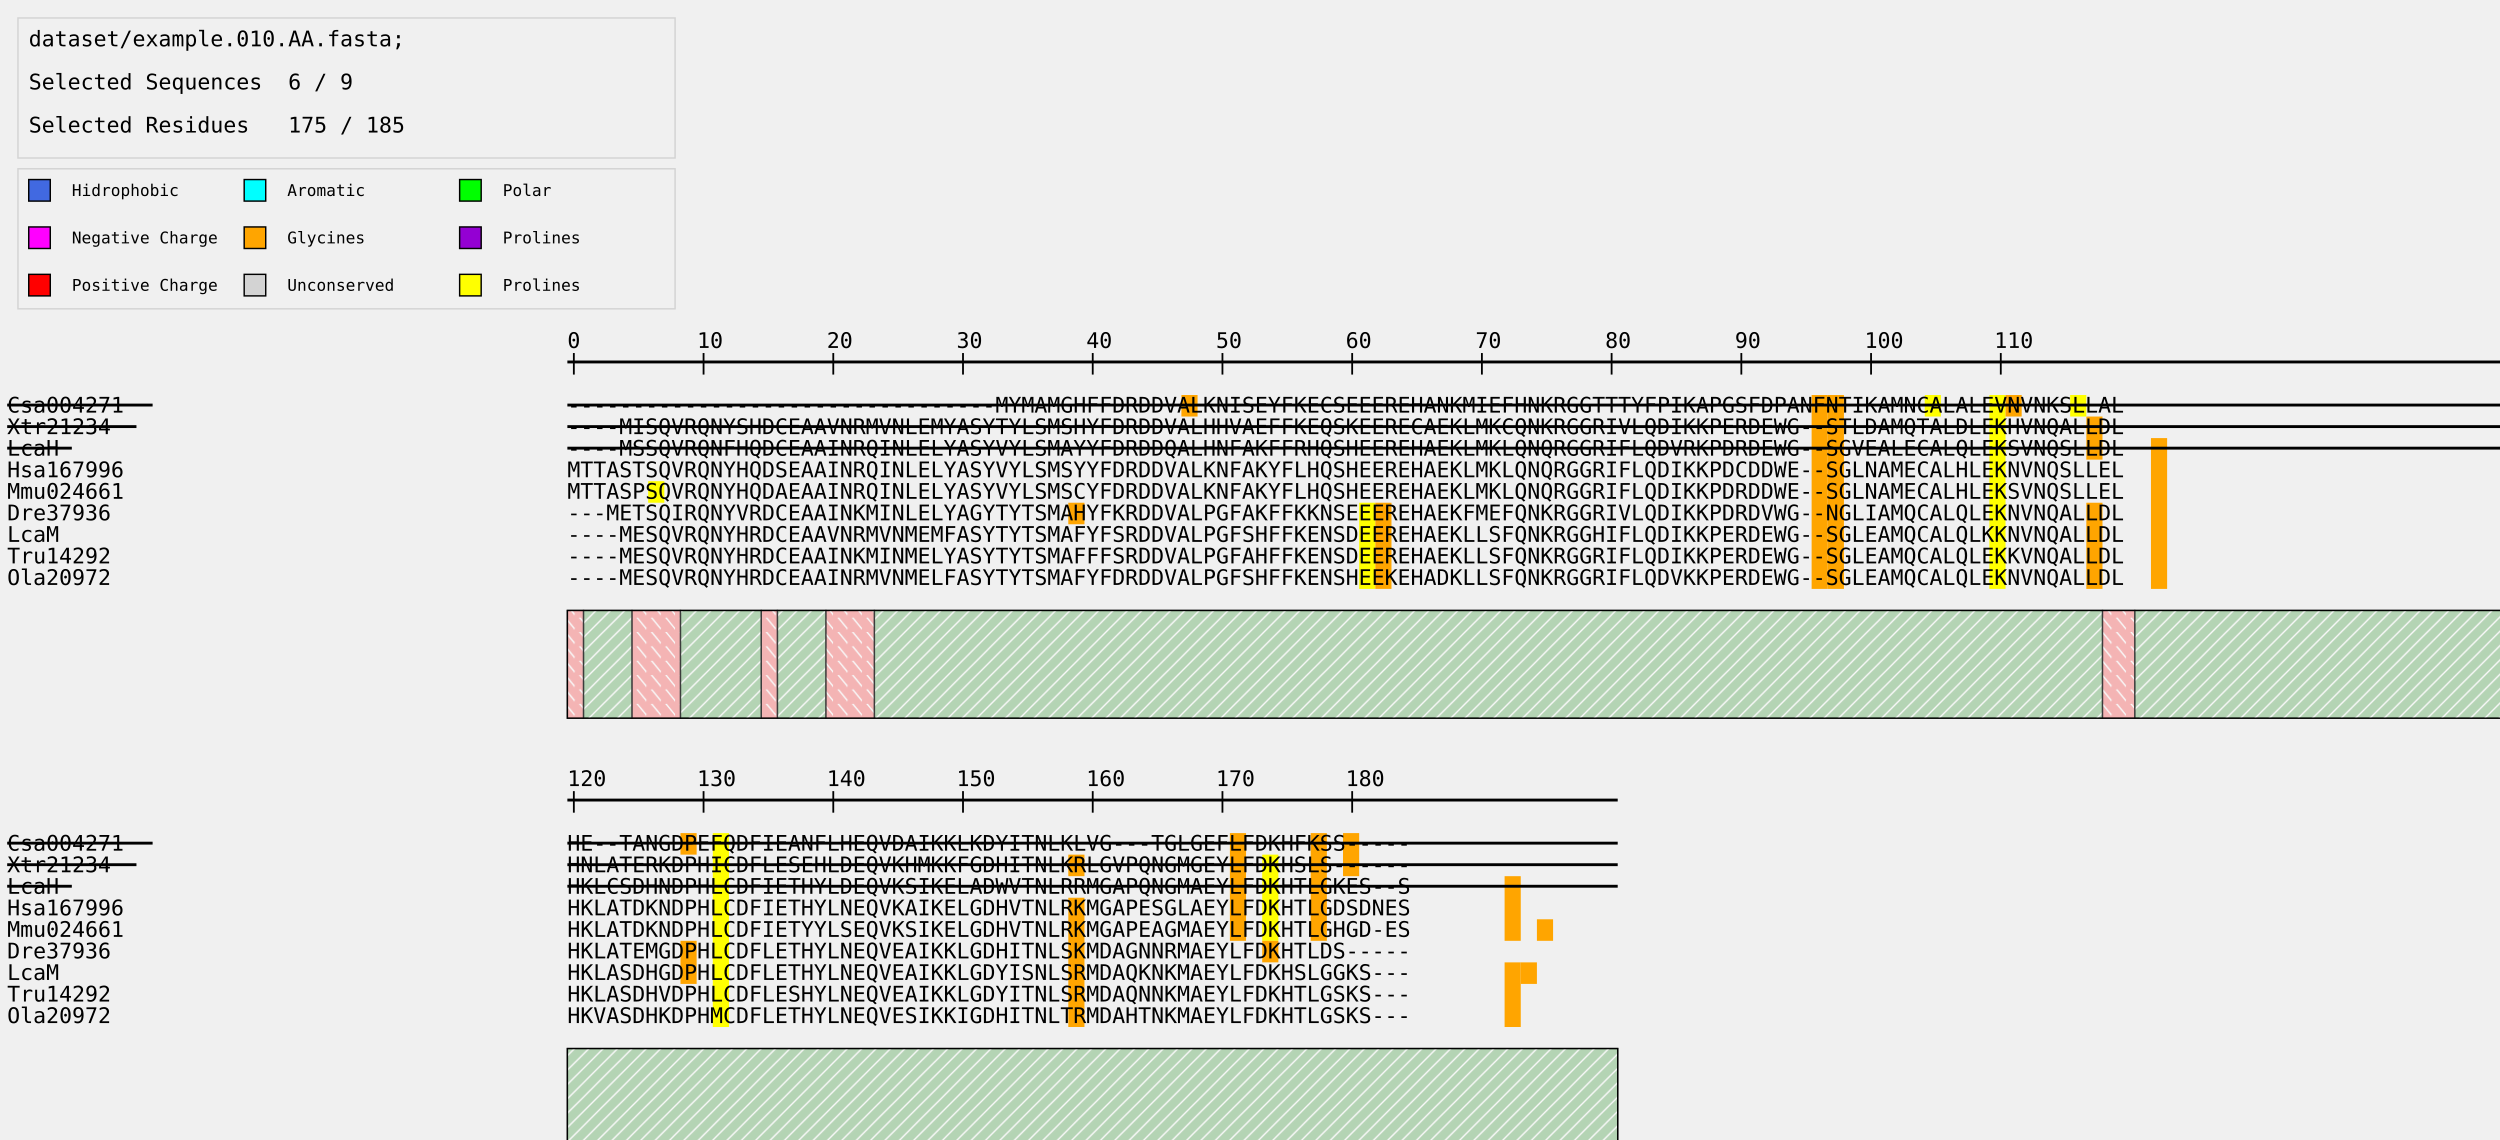
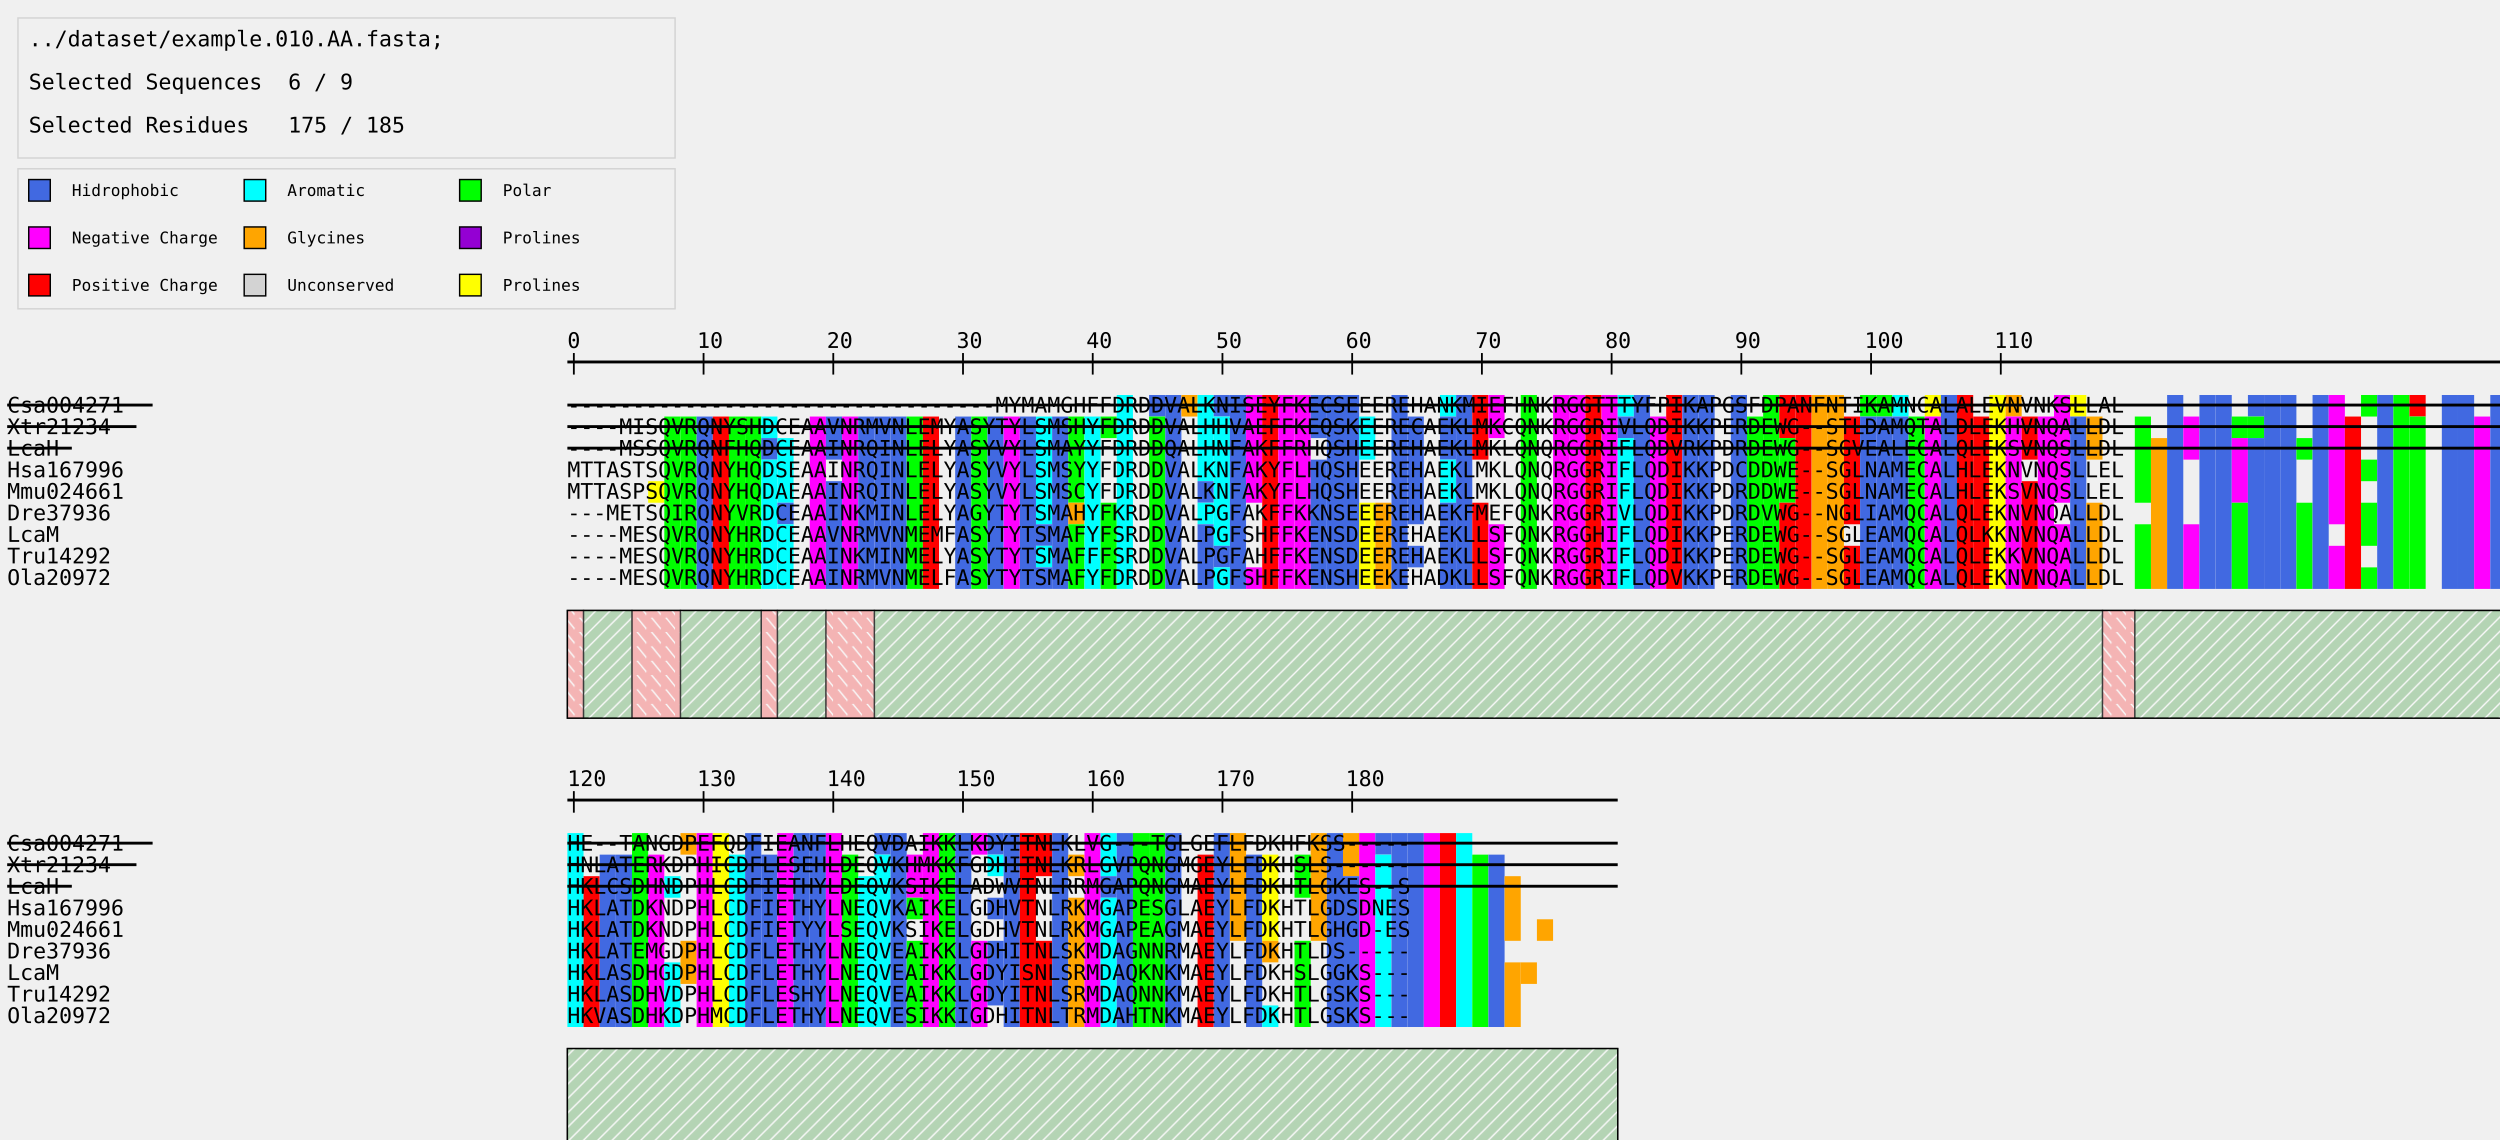
<svg xmlns="http://www.w3.org/2000/svg" version="1.1" viewbox="0 0 1750 845">
-   <pattern id="selected_srselect_pattern" patternUnits="userSpaceOnUse" width="10" height="10">
+   <pattern id="selected_rsselect_pattern" patternUnits="userSpaceOnUse" width="10" height="10">
    <rect width="10" height="10" fill="green" opacity="0.5" />
    <path d="M-1,1 l2,-2 M0,10 l10,-10 M9,11 l2,-2" stroke="white" stroke-width="1" />
  </pattern>
-   <pattern id="rejected_srselect" patternUnits="userSpaceOnUse" width="10" height="10">
+   <pattern id="rejected_rsselect" patternUnits="userSpaceOnUse" width="10" height="10">
    <rect width="10" height="10" fill="red" opacity="0.5" />
    <path d="M2,-2 l-1,1 M10,-10 l0,10 M2,-2 l9,11" stroke="white" stroke-width="1" />
  </pattern>
  <rect style="fill:none;stroke:lightgrey" height="97.5" width="457.5px" x="12.5px" y="12.5" />
-   <text font-family="monospace" font-size="15px" dy=".35em" x="20" y="27" kerning="0" text-anchor="start" lengthAdjust="spacingAndGlyphs" textLength="326.25" style="font-weight:100" xml:space="preserve">dataset/example.010.AA.fasta;</text>
+   <text font-family="monospace" font-size="15px" dy=".35em" x="20" y="27" kerning="0" text-anchor="start" lengthAdjust="spacingAndGlyphs" textLength="360" style="font-weight:100" xml:space="preserve">../dataset/example.010.AA.fasta;</text>
  <text font-family="monospace" font-size="15px" dy=".35em" x="20" y="57" kerning="0" text-anchor="start" lengthAdjust="spacingAndGlyphs" textLength="243.75" style="font-weight:100" xml:space="preserve">Selected Sequences 	6 / 9</text>
  <text font-family="monospace" font-size="15px" dy=".35em" x="20" y="87" kerning="0" text-anchor="start" lengthAdjust="spacingAndGlyphs" textLength="282.75" style="font-weight:100" xml:space="preserve">Selected Residues 		175 / 185</text>
  <rect style="fill:none;stroke:lightgrey" height="97.5" width="457.5px" x="12.5px" y="117.5" />
  <rect style="fill:royalblue;stroke:black;stroke-width:1px" height="15" width="15px" x="20px" y="125" />
  <text font-family="monospace" font-size="11.25px" dy=".35em" x="50" y="132.5" kerning="0" text-anchor="start" lengthAdjust="spacingAndGlyphs" textLength="82.5" style="font-weight:100" xml:space="preserve">Hidrophobic</text>
  <rect style="fill:aqua;stroke:black;stroke-width:1px" height="15" width="15px" x="170px" y="125" />
  <text font-family="monospace" font-size="11.25px" dy=".35em" x="200" y="132.5" kerning="0" text-anchor="start" lengthAdjust="spacingAndGlyphs" textLength="60" style="font-weight:100" xml:space="preserve">Aromatic</text>
  <rect style="fill:lime;stroke:black;stroke-width:1px" height="15" width="15px" x="320px" y="125" />
  <text font-family="monospace" font-size="11.25px" dy=".35em" x="350" y="132.5" kerning="0" text-anchor="start" lengthAdjust="spacingAndGlyphs" textLength="37.5" style="font-weight:100" xml:space="preserve">Polar</text>
  <rect style="fill:magenta;stroke:black;stroke-width:1px" height="15" width="15px" x="20px" y="158" />
  <text font-family="monospace" font-size="11.25px" dy=".35em" x="50" y="165.5" kerning="0" text-anchor="start" lengthAdjust="spacingAndGlyphs" textLength="112.5" style="font-weight:100" xml:space="preserve">Negative Charge</text>
  <rect style="fill:orange;stroke:black;stroke-width:1px" height="15" width="15px" x="170px" y="158" />
  <text font-family="monospace" font-size="11.25px" dy=".35em" x="200" y="165.5" kerning="0" text-anchor="start" lengthAdjust="spacingAndGlyphs" textLength="60" style="font-weight:100" xml:space="preserve">Glycines</text>
  <rect style="fill:darkviolet;stroke:black;stroke-width:1px" height="15" width="15px" x="320px" y="158" />
  <text font-family="monospace" font-size="11.25px" dy=".35em" x="350" y="165.5" kerning="0" text-anchor="start" lengthAdjust="spacingAndGlyphs" textLength="60" style="font-weight:100" xml:space="preserve">Prolines</text>
  <rect style="fill:red;stroke:black;stroke-width:1px" height="15" width="15px" x="20px" y="191" />
  <text font-family="monospace" font-size="11.25px" dy=".35em" x="50" y="198.5" kerning="0" text-anchor="start" lengthAdjust="spacingAndGlyphs" textLength="112.5" style="font-weight:100" xml:space="preserve">Positive Charge</text>
  <rect style="fill:lightgrey;stroke:black;stroke-width:1px" height="15" width="15px" x="170px" y="191" />
  <text font-family="monospace" font-size="11.25px" dy=".35em" x="200" y="198.5" kerning="0" text-anchor="start" lengthAdjust="spacingAndGlyphs" textLength="82.5" style="font-weight:100" xml:space="preserve">Unconserved</text>
  <rect style="fill:yellow;stroke:black;stroke-width:1px" height="15" width="15px" x="320px" y="191" />
  <text font-family="monospace" font-size="11.25px" dy=".35em" x="350" y="198.5" kerning="0" text-anchor="start" lengthAdjust="spacingAndGlyphs" textLength="60" style="font-weight:100" xml:space="preserve">Prolines</text>
  <text font-family="monospace" font-size="15px" dy=".35em" x="395" y="237" kerning="0" text-anchor="start" lengthAdjust="spacingAndGlyphs" textLength="1350" style="font-weight:100" xml:space="preserve">0         10        20        30        40        50        60        70        80        90        100       110       </text>
  <text font-family="monospace" font-size="15px" dy=".35em" x="395" y="252" kerning="0" text-anchor="start" lengthAdjust="spacingAndGlyphs" textLength="1350" style="font-weight:100" xml:space="preserve">|         |         |         |         |         |         |         |         |         |         |         |         </text>
  <line x1="395" x2="1745" y1="252" y2="252" style="stroke:rgb(0,0,0);stroke-width:2" />
  <rect style="fill:yellow" height="15" width="11.25px" x="451.25" y="335" />
+   <rect style="fill:lime" height="120" width="11.25px" x="462.5" y="290" />
+   <rect style="fill:lime" height="120" width="11.25px" x="473.75" y="290" />
+   <rect style="fill:royalblue" height="120" width="11.25px" x="485" y="290" />
+   <rect style="fill:red" height="120" width="11.25px" x="496.25" y="290" />
+   <rect style="fill:lime" height="120" width="11.25px" x="507.5" y="290" />
+   <rect style="fill:lime" height="120" width="11.25px" x="518.75" y="290" />
+   <rect style="fill:aqua" height="15" width="11.25px" x="530" y="290" />
+   <rect style="fill:royalblue" height="15" width="11.25px" x="530" y="305" />
+   <rect style="fill:aqua" height="90" width="11.25px" x="530" y="320" />
+   <rect style="fill:aqua" height="45" width="11.25px" x="541.25" y="305" />
+   <rect style="fill:royalblue" height="15" width="11.25px" x="541.25" y="350" />
+   <rect style="fill:aqua" height="45" width="11.25px" x="541.25" y="365" />
+   <rect style="fill:magenta" height="120" width="11.25px" x="563.75" y="290" />
+   <rect style="fill:royalblue" height="30" width="11.25px" x="575" y="290" />
+   <rect style="fill:royalblue" height="75" width="11.25px" x="575" y="335" />
+   <rect style="fill:magenta" height="120" width="11.25px" x="586.25" y="290" />
+   <rect style="fill:royalblue" height="120" width="11.25px" x="597.5" y="290" />
+   <rect style="fill:royalblue" height="120" width="11.25px" x="608.75" y="290" />
+   <rect style="fill:royalblue" height="120" width="11.25px" x="620" y="290" />
+   <rect style="fill:lime" height="120" width="11.25px" x="631.25" y="290" />
+   <rect style="fill:red" height="120" width="11.25px" x="642.5" y="290" />
+   <rect style="fill:royalblue" height="120" width="11.25px" x="665" y="290" />
+   <rect style="fill:lime" height="120" width="11.25px" x="676.25" y="290" />
+   <rect style="fill:royalblue" height="120" width="11.25px" x="687.5" y="290" />
+   <rect style="fill:magenta" height="120" width="11.25px" x="698.75" y="290" />
+   <rect style="fill:royalblue" height="120" width="11.25px" x="710" y="290" />
+   <rect style="fill:aqua" height="75" width="11.25px" x="721.25" y="290" />
+   <rect style="fill:royalblue" height="15" width="11.25px" x="721.25" y="365" />
+   <rect style="fill:aqua" height="15" width="11.25px" x="721.25" y="380" />
+   <rect style="fill:royalblue" height="15" width="11.25px" x="721.25" y="395" />
+   <rect style="fill:royalblue" height="120" width="11.25px" x="732.5" y="290" />
+   <rect style="fill:lime" height="60" width="11.25px" x="743.75" y="290" />
  <rect style="fill:orange" height="15" width="11.25px" x="743.75" y="350" />
+   <rect style="fill:lime" height="45" width="11.25px" x="743.75" y="365" />
+   <rect style="fill:aqua" height="120" width="11.25px" x="755" y="290" />
+   <rect style="fill:lime" height="15" width="11.25px" x="766.25" y="290" />
+   <rect style="fill:lime" height="60" width="11.25px" x="766.25" y="350" />
+   <rect style="fill:aqua" height="135" width="11.25px" x="777.5" y="275" />
+   <rect style="fill:royalblue" height="15" width="11.25px" x="800" y="275" />
+   <rect style="fill:lime" height="120" width="11.25px" x="800" y="290" />
+   <rect style="fill:royalblue" height="135" width="11.25px" x="811.25" y="275" />
  <rect style="fill:orange" height="15" width="11.25px" x="822.5" y="275" />
+   <rect style="fill:aqua" height="60" width="11.25px" x="833.75" y="275" />
+   <rect style="fill:royalblue" height="15" width="11.25px" x="833.75" y="335" />
+   <rect style="fill:aqua" height="15" width="11.25px" x="833.75" y="350" />
+   <rect style="fill:royalblue" height="45" width="11.25px" x="833.75" y="365" />
+   <rect style="fill:royalblue" height="15" width="11.25px" x="845" y="275" />
+   <rect style="fill:aqua" height="90" width="11.25px" x="845" y="290" />
+   <rect style="fill:royalblue" height="15" width="11.25px" x="845" y="380" />
+   <rect style="fill:aqua" height="15" width="11.25px" x="845" y="395" />
+   <rect style="fill:royalblue" height="135" width="11.25px" x="856.25" y="275" />
+   <rect style="fill:magenta" height="75" width="11.25px" x="867.5" y="275" />
+   <rect style="fill:magenta" height="15" width="11.25px" x="867.5" y="395" />
+   <rect style="fill:red" height="135" width="11.25px" x="878.75" y="275" />
+   <rect style="fill:magenta" height="135" width="11.25px" x="890" y="275" />
+   <rect style="fill:magenta" height="135" width="11.25px" x="901.25" y="275" />
+   <rect style="fill:royalblue" height="30" width="11.25px" x="912.5" y="275" />
+   <rect style="fill:royalblue" height="90" width="11.25px" x="912.5" y="320" />
+   <rect style="fill:royalblue" height="135" width="11.25px" x="923.75" y="275" />
+   <rect style="fill:royalblue" height="135" width="11.25px" x="935" y="275" />
+   <rect style="fill:aqua" height="30" width="11.25px" x="946.25" y="290" />
  <rect style="fill:yellow" height="60" width="11.25px" x="946.25" y="350" />
  <rect style="fill:orange" height="60" width="11.25px" x="957.5" y="350" />
+   <rect style="fill:royalblue" height="135" width="11.25px" x="968.75" y="275" />
+   <rect style="fill:royalblue" height="75" width="11.25px" x="980" y="290" />
+   <rect style="fill:royalblue" height="15" width="11.25px" x="980" y="380" />
+   <rect style="fill:aqua" height="15" width="11.25px" x="1002.5" y="275" />
+   <rect style="fill:royalblue" height="30" width="11.25px" x="1002.5" y="290" />
+   <rect style="fill:aqua" height="30" width="11.25px" x="1002.5" y="320" />
+   <rect style="fill:royalblue" height="60" width="11.25px" x="1002.5" y="350" />
+   <rect style="fill:royalblue" height="135" width="11.25px" x="1013.75" y="275" />
+   <rect style="fill:red" height="45" width="11.25px" x="1025" y="275" />
+   <rect style="fill:red" height="60" width="11.25px" x="1025" y="350" />
+   <rect style="fill:magenta" height="30" width="11.25px" x="1036.25" y="275" />
+   <rect style="fill:magenta" height="45" width="11.25px" x="1036.25" y="365" />
+   <rect style="fill:lime" height="135" width="11.25px" x="1058.75" y="275" />
+   <rect style="fill:magenta" height="135" width="11.25px" x="1081.25" y="275" />
+   <rect style="fill:magenta" height="135" width="11.25px" x="1092.5" y="275" />
+   <rect style="fill:red" height="135" width="11.25px" x="1103.75" y="275" />
+   <rect style="fill:magenta" height="135" width="11.25px" x="1115" y="275" />
+   <rect style="fill:aqua" height="15" width="11.25px" x="1126.25" y="275" />
+   <rect style="fill:royalblue" height="15" width="11.25px" x="1126.25" y="290" />
+   <rect style="fill:aqua" height="105" width="11.25px" x="1126.25" y="305" />
+   <rect style="fill:royalblue" height="135" width="11.25px" x="1137.5" y="275" />
+   <rect style="fill:magenta" height="120" width="11.25px" x="1148.75" y="290" />
+   <rect style="fill:red" height="135" width="11.25px" x="1160" y="275" />
+   <rect style="fill:royalblue" height="135" width="11.25px" x="1171.25" y="275" />
+   <rect style="fill:royalblue" height="135" width="11.25px" x="1182.5" y="275" />
+   <rect style="fill:royalblue" height="135" width="11.25px" x="1205" y="275" />
+   <rect style="fill:lime" height="120" width="11.25px" x="1216.25" y="290" />
+   <rect style="fill:lime" height="135" width="11.25px" x="1227.5" y="275" />
+   <rect style="fill:red" height="30" width="11.25px" x="1238.75" y="275" />
+   <rect style="fill:lime" height="45" width="11.25px" x="1238.75" y="305" />
+   <rect style="fill:red" height="60" width="11.25px" x="1238.75" y="350" />
+   <rect style="fill:red" height="135" width="11.25px" x="1250" y="275" />
  <rect style="fill:orange" height="135" width="11.25px" x="1261.25" y="275" />
  <rect style="fill:orange" height="135" width="11.25px" x="1272.5" y="275" />
+   <rect style="fill:red" height="75" width="11.25px" x="1283.75" y="290" />
+   <rect style="fill:red" height="30" width="11.25px" x="1283.75" y="380" />
+   <rect style="fill:lime" height="15" width="11.25px" x="1295" y="275" />
+   <rect style="fill:royalblue" height="120" width="11.25px" x="1295" y="290" />
+   <rect style="fill:lime" height="15" width="11.25px" x="1306.25" y="275" />
+   <rect style="fill:royalblue" height="120" width="11.25px" x="1306.25" y="290" />
+   <rect style="fill:aqua" height="15" width="11.25px" x="1317.5" y="275" />
+   <rect style="fill:royalblue" height="120" width="11.25px" x="1317.5" y="290" />
+   <rect style="fill:lime" height="120" width="11.25px" x="1328.75" y="290" />
  <rect style="fill:yellow" height="15" width="11.25px" x="1340" y="275" />
+   <rect style="fill:magenta" height="120" width="11.25px" x="1340" y="290" />
+   <rect style="fill:royalblue" height="135" width="11.25px" x="1351.25" y="275" />
+   <rect style="fill:red" height="135" width="11.25px" x="1362.5" y="275" />
+   <rect style="fill:red" height="120" width="11.25px" x="1373.75" y="290" />
  <rect style="fill:yellow" height="135" width="11.25px" x="1385" y="275" />
  <rect style="fill:orange" height="15" width="11.25px" x="1396.25" y="275" />
+   <rect style="fill:magenta" height="120" width="11.25px" x="1396.25" y="290" />
+   <rect style="fill:red" height="30" width="11.25px" x="1407.5" y="290" />
+   <rect style="fill:red" height="75" width="11.25px" x="1407.5" y="335" />
+   <rect style="fill:magenta" height="120" width="11.25px" x="1418.75" y="290" />
+   <rect style="fill:magenta" height="75" width="11.25px" x="1430" y="275" />
+   <rect style="fill:magenta" height="45" width="11.25px" x="1430" y="365" />
  <rect style="fill:yellow" height="15" width="11.25px" x="1441.25" y="275" />
+   <rect style="fill:royalblue" height="120" width="11.25px" x="1441.25" y="290" />
  <rect style="fill:orange" height="30" width="11.25px" x="1452.5" y="290" />
  <rect style="fill:orange" height="60" width="11.25px" x="1452.5" y="350" />
+   <rect style="fill:lime" height="60" width="11.25px" x="1486.25" y="290" />
+   <rect style="fill:lime" height="45" width="11.25px" x="1486.25" y="365" />
  <rect style="fill:orange" height="105" width="11.25px" x="1497.5" y="305" />
+   <rect style="fill:royalblue" height="135" width="11.25px" x="1508.75" y="275" />
+   <rect style="fill:magenta" height="30" width="11.25px" x="1520" y="290" />
+   <rect style="fill:magenta" height="45" width="11.25px" x="1520" y="365" />
+   <rect style="fill:royalblue" height="135" width="11.25px" x="1531.25" y="275" />
+   <rect style="fill:royalblue" height="135" width="11.25px" x="1542.5" y="275" />
+   <rect style="fill:lime" height="15" width="11.25px" x="1553.75" y="290" />
+   <rect style="fill:magenta" height="45" width="11.25px" x="1553.75" y="305" />
+   <rect style="fill:lime" height="60" width="11.25px" x="1553.75" y="350" />
+   <rect style="fill:royalblue" height="15" width="11.25px" x="1565" y="275" />
+   <rect style="fill:lime" height="15" width="11.25px" x="1565" y="290" />
+   <rect style="fill:royalblue" height="105" width="11.25px" x="1565" y="305" />
+   <rect style="fill:royalblue" height="135" width="11.25px" x="1576.25" y="275" />
+   <rect style="fill:royalblue" height="135" width="11.25px" x="1587.5" y="275" />
+   <rect style="fill:lime" height="15" width="11.25px" x="1598.75" y="305" />
+   <rect style="fill:lime" height="60" width="11.25px" x="1598.75" y="350" />
+   <rect style="fill:royalblue" height="135" width="11.25px" x="1610" y="275" />
+   <rect style="fill:magenta" height="90" width="11.25px" x="1621.25" y="275" />
+   <rect style="fill:magenta" height="30" width="11.25px" x="1621.25" y="380" />
+   <rect style="fill:red" height="120" width="11.25px" x="1632.5" y="290" />
+   <rect style="fill:lime" height="15" width="11.25px" x="1643.75" y="275" />
+   <rect style="fill:lime" height="15" width="11.25px" x="1643.75" y="320" />
+   <rect style="fill:lime" height="30" width="11.25px" x="1643.75" y="350" />
+   <rect style="fill:lime" height="15" width="11.25px" x="1643.75" y="395" />
+   <rect style="fill:royalblue" height="135" width="11.25px" x="1655" y="275" />
+   <rect style="fill:lime" height="135" width="11.25px" x="1666.25" y="275" />
+   <rect style="fill:red" height="15" width="11.25px" x="1677.5" y="275" />
+   <rect style="fill:lime" height="120" width="11.25px" x="1677.5" y="290" />
+   <rect style="fill:royalblue" height="135" width="11.25px" x="1700" y="275" />
+   <rect style="fill:royalblue" height="135" width="11.25px" x="1711.25" y="275" />
+   <rect style="fill:magenta" height="120" width="11.25px" x="1722.5" y="290" />
+   <rect style="fill:royalblue" height="135" width="11.25px" x="1733.75" y="275" />
  <text font-family="monospace" font-size="15px" dy=".35em" x="5" y="282" kerning="0" text-anchor="start" textLength="101.25" style="font-weight:100">Csa004271</text>
  <text font-family="monospace" font-size="15px" dy=".35em" x="395" y="282" kerning="0" text-anchor="start" lengthAdjust="spacingAndGlyphs" textLength="1350" style="font-weight:100">---------------------------------MYMAMGHFFDRDDVALKNISEYFKECSEEEREHANKMIEFHNKRGGTTTYFPIKAPGSFDPANFNTIKAMNCALALEVNVNKSLLAL</text>
  <line x1="395" x2="1745" y1="282" y2="282" style="stroke:rgb(0,0,0);stroke-width:2" />
  <line x1="5" x2="106.25" y1="282" y2="282" style="stroke:rgb(0,0,0);stroke-width:2" />
  <text font-family="monospace" font-size="15px" dy=".35em" x="5" y="297" kerning="0" text-anchor="start" textLength="90" style="font-weight:100">Xtr21234</text>
  <text font-family="monospace" font-size="15px" dy=".35em" x="395" y="297" kerning="0" text-anchor="start" lengthAdjust="spacingAndGlyphs" textLength="1350" style="font-weight:100">----MISQVRQNYSHDCEAAVNRMVNLEMYASYTYLSMSHYFDRDDVALHHVAEFFKEQSKEERECAEKLMKCQNKRGGRIVLQDIKKPERDEWG--STLDAMQTALDLEKHVNQALLDL</text>
  <line x1="395" x2="1745" y1="297" y2="297" style="stroke:rgb(0,0,0);stroke-width:2" />
  <line x1="5" x2="95" y1="297" y2="297" style="stroke:rgb(0,0,0);stroke-width:2" />
  <text font-family="monospace" font-size="15px" dy=".35em" x="5" y="312" kerning="0" text-anchor="start" textLength="45" style="font-weight:100">LcaH</text>
  <text font-family="monospace" font-size="15px" dy=".35em" x="395" y="312" kerning="0" text-anchor="start" lengthAdjust="spacingAndGlyphs" textLength="1350" style="font-weight:100">----MSSQVRQNFHQDCEAAINRQINLELYASYVYLSMAYYFDRDDQALHNFAKFFRHQSHEEREHAEKLMKLQNQRGGRIFLQDVRKPDRDEWG--SGVEALECALQLEKSVNQSLLDL</text>
  <line x1="395" x2="1745" y1="312" y2="312" style="stroke:rgb(0,0,0);stroke-width:2" />
  <line x1="5" x2="50" y1="312" y2="312" style="stroke:rgb(0,0,0);stroke-width:2" />
  <text font-family="monospace" font-size="15px" dy=".35em" x="5" y="327" kerning="0" text-anchor="start" textLength="101.25" style="font-weight:100">Hsa167996</text>
  <text font-family="monospace" font-size="15px" dy=".35em" x="395" y="327" kerning="0" text-anchor="start" lengthAdjust="spacingAndGlyphs" textLength="1350" style="font-weight:100">MTTASTSQVRQNYHQDSEAAINRQINLELYASYVYLSMSYYFDRDDVALKNFAKYFLHQSHEEREHAEKLMKLQNQRGGRIFLQDIKKPDCDDWE--SGLNAMECALHLEKNVNQSLLEL</text>
  <text font-family="monospace" font-size="15px" dy=".35em" x="5" y="342" kerning="0" text-anchor="start" textLength="101.25" style="font-weight:100">Mmu024661</text>
  <text font-family="monospace" font-size="15px" dy=".35em" x="395" y="342" kerning="0" text-anchor="start" lengthAdjust="spacingAndGlyphs" textLength="1350" style="font-weight:100">MTTASPSQVRQNYHQDAEAAINRQINLELYASYVYLSMSCYFDRDDVALKNFAKYFLHQSHEEREHAEKLMKLQNQRGGRIFLQDIKKPDRDDWE--SGLNAMECALHLEKSVNQSLLEL</text>
  <text font-family="monospace" font-size="15px" dy=".35em" x="5" y="357" kerning="0" text-anchor="start" textLength="90" style="font-weight:100">Dre37936</text>
  <text font-family="monospace" font-size="15px" dy=".35em" x="395" y="357" kerning="0" text-anchor="start" lengthAdjust="spacingAndGlyphs" textLength="1350" style="font-weight:100">---METSQIRQNYVRDCEAAINKMINLELYAGYTYTSMAHYFKRDDVALPGFAKFFKKNSEEEREHAEKFMEFQNKRGGRIVLQDIKKPDRDVWG--NGLIAMQCALQLEKNVNQALLDL</text>
  <text font-family="monospace" font-size="15px" dy=".35em" x="5" y="372" kerning="0" text-anchor="start" textLength="45" style="font-weight:100">LcaM</text>
  <text font-family="monospace" font-size="15px" dy=".35em" x="395" y="372" kerning="0" text-anchor="start" lengthAdjust="spacingAndGlyphs" textLength="1350" style="font-weight:100">----MESQVRQNYHRDCEAAVNRMVNMEMFASYTYTSMAFYFSRDDVALPGFSHFFKENSDEEREHAEKLLSFQNKRGGHIFLQDIKKPERDEWG--SGLEAMQCALQLKKNVNQALLDL</text>
  <text font-family="monospace" font-size="15px" dy=".35em" x="5" y="387" kerning="0" text-anchor="start" textLength="90" style="font-weight:100">Tru14292</text>
  <text font-family="monospace" font-size="15px" dy=".35em" x="395" y="387" kerning="0" text-anchor="start" lengthAdjust="spacingAndGlyphs" textLength="1350" style="font-weight:100">----MESQVRQNYHRDCEAAINKMINMELYASYTYTSMAFFFSRDDVALPGFAHFFKENSDEEREHAEKLLSFQNKRGGRIFLQDIKKPERDEWG--SGLEAMQCALQLEKKVNQALLDL</text>
  <text font-family="monospace" font-size="15px" dy=".35em" x="5" y="402" kerning="0" text-anchor="start" textLength="90" style="font-weight:100">Ola20972</text>
  <text font-family="monospace" font-size="15px" dy=".35em" x="395" y="402" kerning="0" text-anchor="start" lengthAdjust="spacingAndGlyphs" textLength="1350" style="font-weight:100">----MESQVRQNYHRDCEAAINRMVNMELFASYTYTSMAFYFDRDDVALPGFSHFFKENSHEEKEHADKLLSFQNKRGGRIFLQDVKKPERDEWG--SGLEAMQCALQLEKNVNQALLDL</text>
  <rect style="fill:none;stroke:black" height="75" width="1350px" x="395" y="425" />
-   <rect style="fill:url(#rejected_srselect);stroke:black" height="75" width="11.25px" opacity="0.5" x="395" y="425" />
-   <rect style="fill:url(#selected_srselect_pattern);stroke:black" height="75" width="33.75px" opacity="0.5" x="406.25" y="425" />
-   <rect style="fill:url(#rejected_srselect);stroke:black" height="75" width="33.75px" opacity="0.5" x="440" y="425" />
-   <rect style="fill:url(#selected_srselect_pattern);stroke:black" height="75" width="56.25px" opacity="0.5" x="473.75" y="425" />
-   <rect style="fill:url(#rejected_srselect);stroke:black" height="75" width="11.25px" opacity="0.5" x="530" y="425" />
-   <rect style="fill:url(#selected_srselect_pattern);stroke:black" height="75" width="33.75px" opacity="0.5" x="541.25" y="425" />
-   <rect style="fill:url(#rejected_srselect);stroke:black" height="75" width="33.75px" opacity="0.5" x="575" y="425" />
-   <rect style="fill:url(#selected_srselect_pattern);stroke:black" height="75" width="855px" opacity="0.5" x="608.75" y="425" />
-   <rect style="fill:url(#rejected_srselect);stroke:black" height="75" width="22.5px" opacity="0.5" x="1463.75" y="425" />
-   <rect style="fill:url(#selected_srselect_pattern);stroke:black" height="75" width="258.75px" opacity="0.5" x="1486.25" y="425" />
-   <text font-family="monospace" font-size="15px" dy=".35em" x="395" y="542" kerning="0" text-anchor="start" lengthAdjust="spacingAndGlyphs" textLength="731.25" style="font-weight:100" xml:space="preserve">120       130       140       150       160       170       180       </text>
-   <text font-family="monospace" font-size="15px" dy=".35em" x="395" y="557" kerning="0" text-anchor="start" lengthAdjust="spacingAndGlyphs" textLength="731.25" style="font-weight:100" xml:space="preserve">|         |         |         |         |         |         |         </text>
+   <rect style="fill:url(#rejected_rsselect);stroke:black" height="75" width="11.25px" opacity="0.5" x="395" y="425" />
+   <rect style="fill:url(#selected_rsselect_pattern);stroke:black" height="75" width="33.75px" opacity="0.5" x="406.25" y="425" />
+   <rect style="fill:url(#rejected_rsselect);stroke:black" height="75" width="33.75px" opacity="0.5" x="440" y="425" />
+   <rect style="fill:url(#selected_rsselect_pattern);stroke:black" height="75" width="56.25px" opacity="0.5" x="473.75" y="425" />
+   <rect style="fill:url(#rejected_rsselect);stroke:black" height="75" width="11.25px" opacity="0.5" x="530" y="425" />
+   <rect style="fill:url(#selected_rsselect_pattern);stroke:black" height="75" width="33.75px" opacity="0.5" x="541.25" y="425" />
+   <rect style="fill:url(#rejected_rsselect);stroke:black" height="75" width="33.75px" opacity="0.5" x="575" y="425" />
+   <rect style="fill:url(#selected_rsselect_pattern);stroke:black" height="75" width="855px" opacity="0.5" x="608.75" y="425" />
+   <rect style="fill:url(#rejected_rsselect);stroke:black" height="75" width="22.5px" opacity="0.5" x="1463.75" y="425" />
+   <rect style="fill:url(#selected_rsselect_pattern);stroke:black" height="75" width="258.75px" opacity="0.5" x="1486.25" y="425" />
+   <text font-family="monospace" font-size="15px" dy=".35em" x="395" y="542" kerning="0" text-anchor="start" lengthAdjust="spacingAndGlyphs" textLength="1350" style="font-weight:100" xml:space="preserve">120       130       140       150       160       170       180                                                         </text>
+   <text font-family="monospace" font-size="15px" dy=".35em" x="395" y="557" kerning="0" text-anchor="start" lengthAdjust="spacingAndGlyphs" textLength="1350" style="font-weight:100" xml:space="preserve">|         |         |         |         |         |         |                                                           </text>
  <line x1="395" x2="1126.25" y1="557" y2="557" style="stroke:rgb(0,0,0);stroke-width:2" />
+   <rect style="fill:aqua" height="135" width="11.25px" x="395" y="580" />
+   <rect style="fill:red" height="105" width="11.25px" x="406.25" y="610" />
+   <rect style="fill:royalblue" height="120" width="11.25px" x="417.5" y="595" />
+   <rect style="fill:royalblue" height="120" width="11.25px" x="428.75" y="595" />
+   <rect style="fill:lime" height="135" width="11.25px" x="440" y="580" />
+   <rect style="fill:magenta" height="120" width="11.25px" x="451.25" y="595" />
+   <rect style="fill:aqua" height="15" width="11.25px" x="462.5" y="610" />
+   <rect style="fill:aqua" height="45" width="11.25px" x="462.5" y="670" />
  <rect style="fill:orange" height="15" width="11.25px" x="473.75" y="580" />
  <rect style="fill:orange" height="30" width="11.25px" x="473.75" y="655" />
+   <rect style="fill:magenta" height="135" width="11.25px" x="485" y="580" />
  <rect style="fill:yellow" height="135" width="11.25px" x="496.25" y="580" />
+   <rect style="fill:aqua" height="120" width="11.25px" x="507.5" y="595" />
+   <rect style="fill:royalblue" height="135" width="11.25px" x="518.75" y="580" />
+   <rect style="fill:royalblue" height="120" width="11.25px" x="530" y="595" />
+   <rect style="fill:magenta" height="135" width="11.25px" x="541.25" y="580" />
+   <rect style="fill:royalblue" height="135" width="11.25px" x="552.5" y="580" />
+   <rect style="fill:royalblue" height="135" width="11.25px" x="563.75" y="580" />
+   <rect style="fill:magenta" height="135" width="11.25px" x="575" y="580" />
+   <rect style="fill:lime" height="120" width="11.25px" x="586.25" y="595" />
+   <rect style="fill:aqua" height="105" width="11.25px" x="597.5" y="610" />
+   <rect style="fill:royalblue" height="15" width="11.25px" x="608.75" y="580" />
+   <rect style="fill:aqua" height="120" width="11.25px" x="608.75" y="595" />
+   <rect style="fill:royalblue" height="135" width="11.25px" x="620" y="580" />
+   <rect style="fill:magenta" height="30" width="11.25px" x="631.25" y="595" />
+   <rect style="fill:lime" height="15" width="11.25px" x="631.25" y="625" />
+   <rect style="fill:lime" height="60" width="11.25px" x="631.25" y="655" />
+   <rect style="fill:magenta" height="135" width="11.25px" x="642.5" y="580" />
+   <rect style="fill:lime" height="135" width="11.25px" x="653.75" y="580" />
+   <rect style="fill:royalblue" height="135" width="11.25px" x="665" y="580" />
+   <rect style="fill:magenta" height="15" width="11.25px" x="676.25" y="580" />
+   <rect style="fill:magenta" height="60" width="11.25px" x="676.25" y="655" />
+   <rect style="fill:royalblue" height="15" width="11.25px" x="687.5" y="580" />
+   <rect style="fill:aqua" height="15" width="11.25px" x="687.5" y="595" />
+   <rect style="fill:royalblue" height="15" width="11.25px" x="687.5" y="625" />
+   <rect style="fill:royalblue" height="45" width="11.25px" x="687.5" y="655" />
+   <rect style="fill:royalblue" height="135" width="11.25px" x="698.75" y="580" />
+   <rect style="fill:red" height="135" width="11.25px" x="710" y="580" />
+   <rect style="fill:red" height="30" width="11.25px" x="721.25" y="580" />
+   <rect style="fill:red" height="60" width="11.25px" x="721.25" y="655" />
+   <rect style="fill:royalblue" height="135" width="11.25px" x="732.5" y="580" />
  <rect style="fill:orange" height="15" width="11.25px" x="743.75" y="595" />
  <rect style="fill:orange" height="90" width="11.25px" x="743.75" y="625" />
+   <rect style="fill:magenta" height="135" width="11.25px" x="755" y="580" />
+   <rect style="fill:aqua" height="30" width="11.25px" x="766.25" y="580" />
+   <rect style="fill:royalblue" height="15" width="11.25px" x="766.25" y="610" />
+   <rect style="fill:aqua" height="90" width="11.25px" x="766.25" y="625" />
+   <rect style="fill:royalblue" height="135" width="11.25px" x="777.5" y="580" />
+   <rect style="fill:lime" height="135" width="11.25px" x="788.75" y="580" />
+   <rect style="fill:lime" height="135" width="11.25px" x="800" y="580" />
+   <rect style="fill:royalblue" height="135" width="11.25px" x="811.25" y="580" />
+   <rect style="fill:red" height="120" width="11.25px" x="833.75" y="595" />
+   <rect style="fill:royalblue" height="135" width="11.25px" x="845" y="580" />
  <rect style="fill:orange" height="75" width="11.25px" x="856.25" y="580" />
+   <rect style="fill:royalblue" height="120" width="11.25px" x="867.5" y="595" />
  <rect style="fill:yellow" height="60" width="11.25px" x="878.75" y="595" />
  <rect style="fill:orange" height="15" width="11.25px" x="878.75" y="655" />
+   <rect style="fill:aqua" height="15" width="11.25px" x="878.75" y="700" />
+   <rect style="fill:lime" height="30" width="11.25px" x="901.25" y="595" />
+   <rect style="fill:lime" height="60" width="11.25px" x="901.25" y="655" />
  <rect style="fill:orange" height="75" width="11.25px" x="912.5" y="580" />
+   <rect style="fill:royalblue" height="135" width="11.25px" x="923.75" y="580" />
  <rect style="fill:orange" height="30" width="11.25px" x="935" y="580" />
+   <rect style="fill:royalblue" height="105" width="11.25px" x="935" y="610" />
+   <rect style="fill:magenta" height="135" width="11.25px" x="946.25" y="580" />
+   <rect style="fill:royalblue" height="15" width="11.25px" x="957.5" y="580" />
+   <rect style="fill:aqua" height="120" width="11.25px" x="957.5" y="595" />
+   <rect style="fill:royalblue" height="135" width="11.25px" x="968.75" y="580" />
+   <rect style="fill:royalblue" height="135" width="11.25px" x="980" y="580" />
+   <rect style="fill:magenta" height="135" width="11.25px" x="991.25" y="580" />
+   <rect style="fill:red" height="135" width="11.25px" x="1002.5" y="580" />
+   <rect style="fill:aqua" height="135" width="11.25px" x="1013.75" y="580" />
+   <rect style="fill:lime" height="120" width="11.25px" x="1025" y="595" />
+   <rect style="fill:royalblue" height="120" width="11.25px" x="1036.25" y="595" />
  <rect style="fill:orange" height="45" width="11.25px" x="1047.5" y="610" />
  <rect style="fill:orange" height="45" width="11.25px" x="1047.5" y="670" />
  <rect style="fill:orange" height="15" width="11.25px" x="1058.75" y="670" />
  <rect style="fill:orange" height="15" width="11.25px" x="1070" y="640" />
  <text font-family="monospace" font-size="15px" dy=".35em" x="5" y="587" kerning="0" text-anchor="start" textLength="101.25" style="font-weight:100">Csa004271</text>
  <text font-family="monospace" font-size="15px" dy=".35em" x="395" y="587" kerning="0" text-anchor="start" lengthAdjust="spacingAndGlyphs" textLength="731.25" style="font-weight:100">HE--TANGDPEFQDFIEANFLHEQVDAIKKLKDYITNLKLVG---TGLGEFLFDKHFKSS-----</text>
  <line x1="395" x2="1126.25" y1="587" y2="587" style="stroke:rgb(0,0,0);stroke-width:2" />
  <line x1="5" x2="106.25" y1="587" y2="587" style="stroke:rgb(0,0,0);stroke-width:2" />
  <text font-family="monospace" font-size="15px" dy=".35em" x="5" y="602" kerning="0" text-anchor="start" textLength="90" style="font-weight:100">Xtr21234</text>
  <text font-family="monospace" font-size="15px" dy=".35em" x="395" y="602" kerning="0" text-anchor="start" lengthAdjust="spacingAndGlyphs" textLength="731.25" style="font-weight:100">HNLATERKDPHICDFLESEHLDEQVKHMKKFGDHITNLKRLGVPQNGMGEYLFDKHSLS------</text>
  <line x1="395" x2="1126.25" y1="602" y2="602" style="stroke:rgb(0,0,0);stroke-width:2" />
  <line x1="5" x2="95" y1="602" y2="602" style="stroke:rgb(0,0,0);stroke-width:2" />
  <text font-family="monospace" font-size="15px" dy=".35em" x="5" y="617" kerning="0" text-anchor="start" textLength="45" style="font-weight:100">LcaH</text>
  <text font-family="monospace" font-size="15px" dy=".35em" x="395" y="617" kerning="0" text-anchor="start" lengthAdjust="spacingAndGlyphs" textLength="731.25" style="font-weight:100">HKLCSDHNDPHLCDFIETHYLDEQVKSIKELADWVTNLRRMGAPQNGMAEYLFDKHTLGKES--S</text>
  <line x1="395" x2="1126.25" y1="617" y2="617" style="stroke:rgb(0,0,0);stroke-width:2" />
  <line x1="5" x2="50" y1="617" y2="617" style="stroke:rgb(0,0,0);stroke-width:2" />
  <text font-family="monospace" font-size="15px" dy=".35em" x="5" y="632" kerning="0" text-anchor="start" textLength="101.25" style="font-weight:100">Hsa167996</text>
  <text font-family="monospace" font-size="15px" dy=".35em" x="395" y="632" kerning="0" text-anchor="start" lengthAdjust="spacingAndGlyphs" textLength="731.25" style="font-weight:100">HKLATDKNDPHLCDFIETHYLNEQVKAIKELGDHVTNLRKMGAPESGLAEYLFDKHTLGDSDNES</text>
  <text font-family="monospace" font-size="15px" dy=".35em" x="5" y="647" kerning="0" text-anchor="start" textLength="101.25" style="font-weight:100">Mmu024661</text>
  <text font-family="monospace" font-size="15px" dy=".35em" x="395" y="647" kerning="0" text-anchor="start" lengthAdjust="spacingAndGlyphs" textLength="731.25" style="font-weight:100">HKLATDKNDPHLCDFIETYYLSEQVKSIKELGDHVTNLRKMGAPEAGMAEYLFDKHTLGHGD-ES</text>
  <text font-family="monospace" font-size="15px" dy=".35em" x="5" y="662" kerning="0" text-anchor="start" textLength="90" style="font-weight:100">Dre37936</text>
  <text font-family="monospace" font-size="15px" dy=".35em" x="395" y="662" kerning="0" text-anchor="start" lengthAdjust="spacingAndGlyphs" textLength="731.25" style="font-weight:100">HKLATEMGDPHLCDFLETHYLNEQVEAIKKLGDHITNLSKMDAGNNRMAEYLFDKHTLDS-----</text>
  <text font-family="monospace" font-size="15px" dy=".35em" x="5" y="677" kerning="0" text-anchor="start" textLength="45" style="font-weight:100">LcaM</text>
  <text font-family="monospace" font-size="15px" dy=".35em" x="395" y="677" kerning="0" text-anchor="start" lengthAdjust="spacingAndGlyphs" textLength="731.25" style="font-weight:100">HKLASDHGDPHLCDFLETHYLNEQVEAIKKLGDYISNLSRMDAQKNKMAEYLFDKHSLGGKS---</text>
  <text font-family="monospace" font-size="15px" dy=".35em" x="5" y="692" kerning="0" text-anchor="start" textLength="90" style="font-weight:100">Tru14292</text>
  <text font-family="monospace" font-size="15px" dy=".35em" x="395" y="692" kerning="0" text-anchor="start" lengthAdjust="spacingAndGlyphs" textLength="731.25" style="font-weight:100">HKLASDHVDPHLCDFLESHYLNEQVEAIKKLGDYITNLSRMDAQNNKMAEYLFDKHTLGSKS---</text>
  <text font-family="monospace" font-size="15px" dy=".35em" x="5" y="707" kerning="0" text-anchor="start" textLength="90" style="font-weight:100">Ola20972</text>
  <text font-family="monospace" font-size="15px" dy=".35em" x="395" y="707" kerning="0" text-anchor="start" lengthAdjust="spacingAndGlyphs" textLength="731.25" style="font-weight:100">HKVASDHKDPHMCDFLETHYLNEQVESIKKIGDHITNLTRMDAHTNKMAEYLFDKHTLGSKS---</text>
  <rect style="fill:none;stroke:black" height="75" width="731.25px" x="395" y="730" />
-   <rect style="fill:url(#selected_srselect_pattern);stroke:black" height="75" width="731.25px" opacity="0.5" x="395" y="730" />
+   <rect style="fill:url(#selected_rsselect_pattern);stroke:black" height="75" width="731.25px" opacity="0.5" x="395" y="730" />
</svg>
